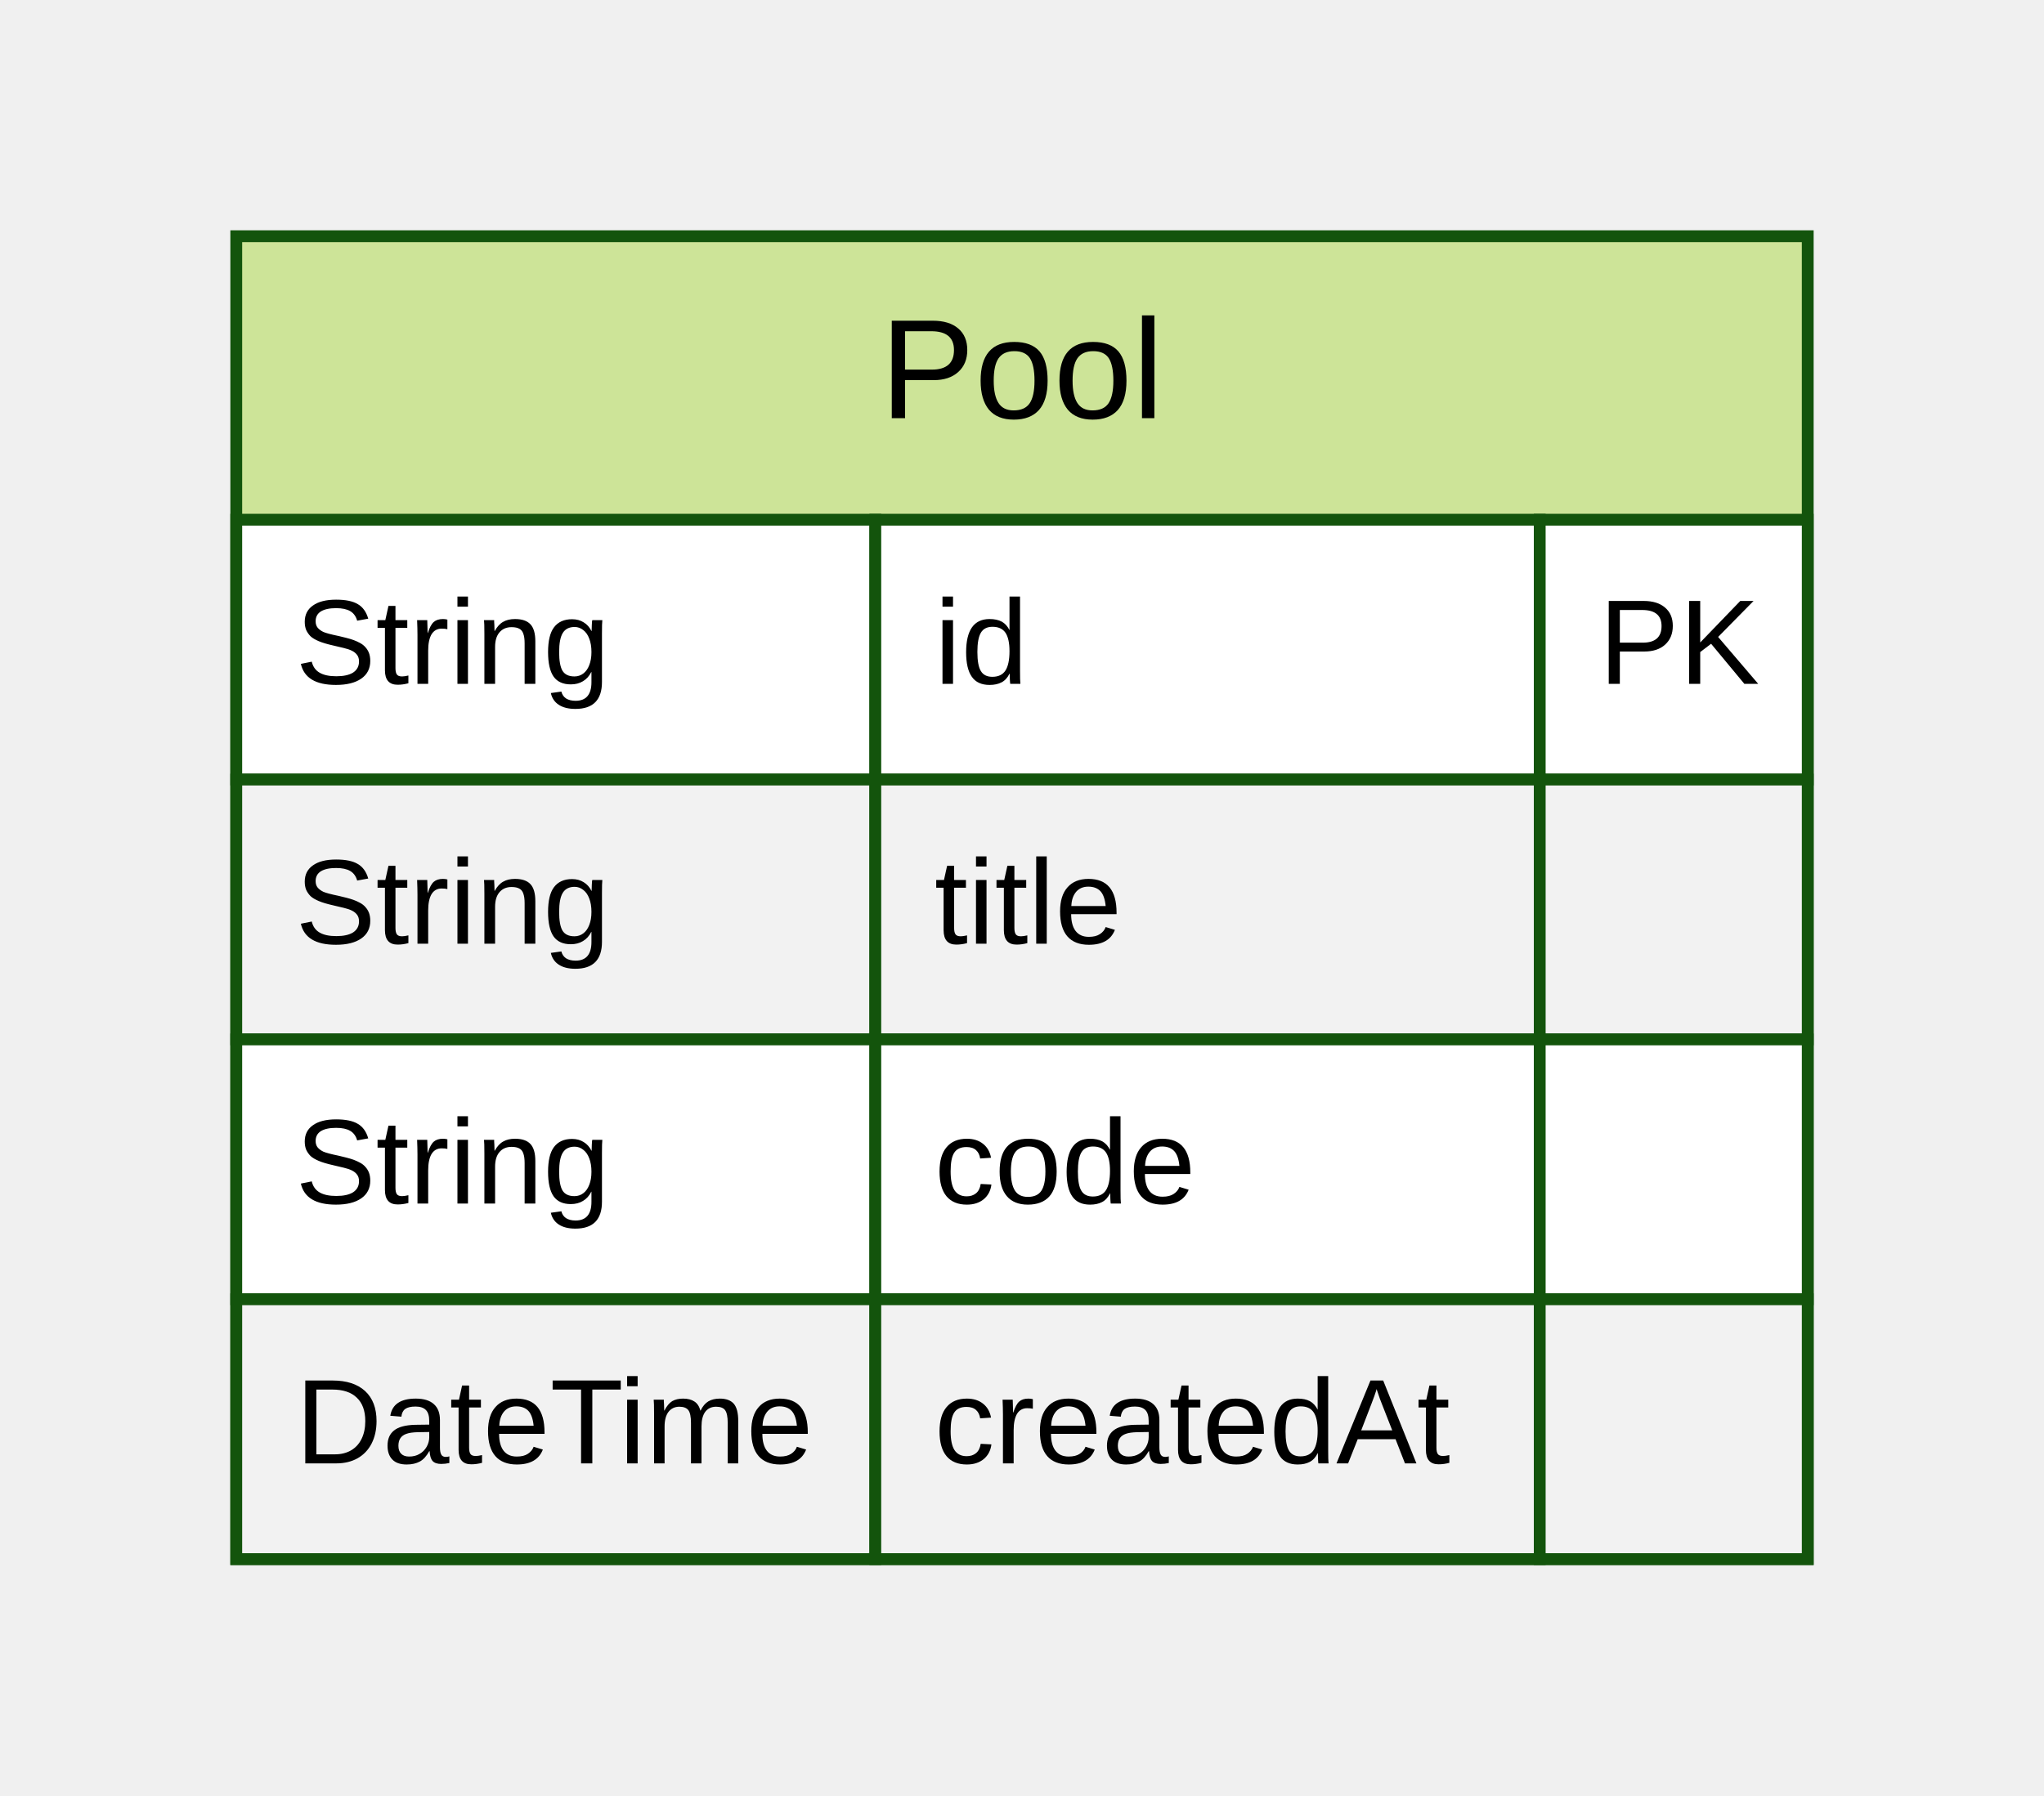
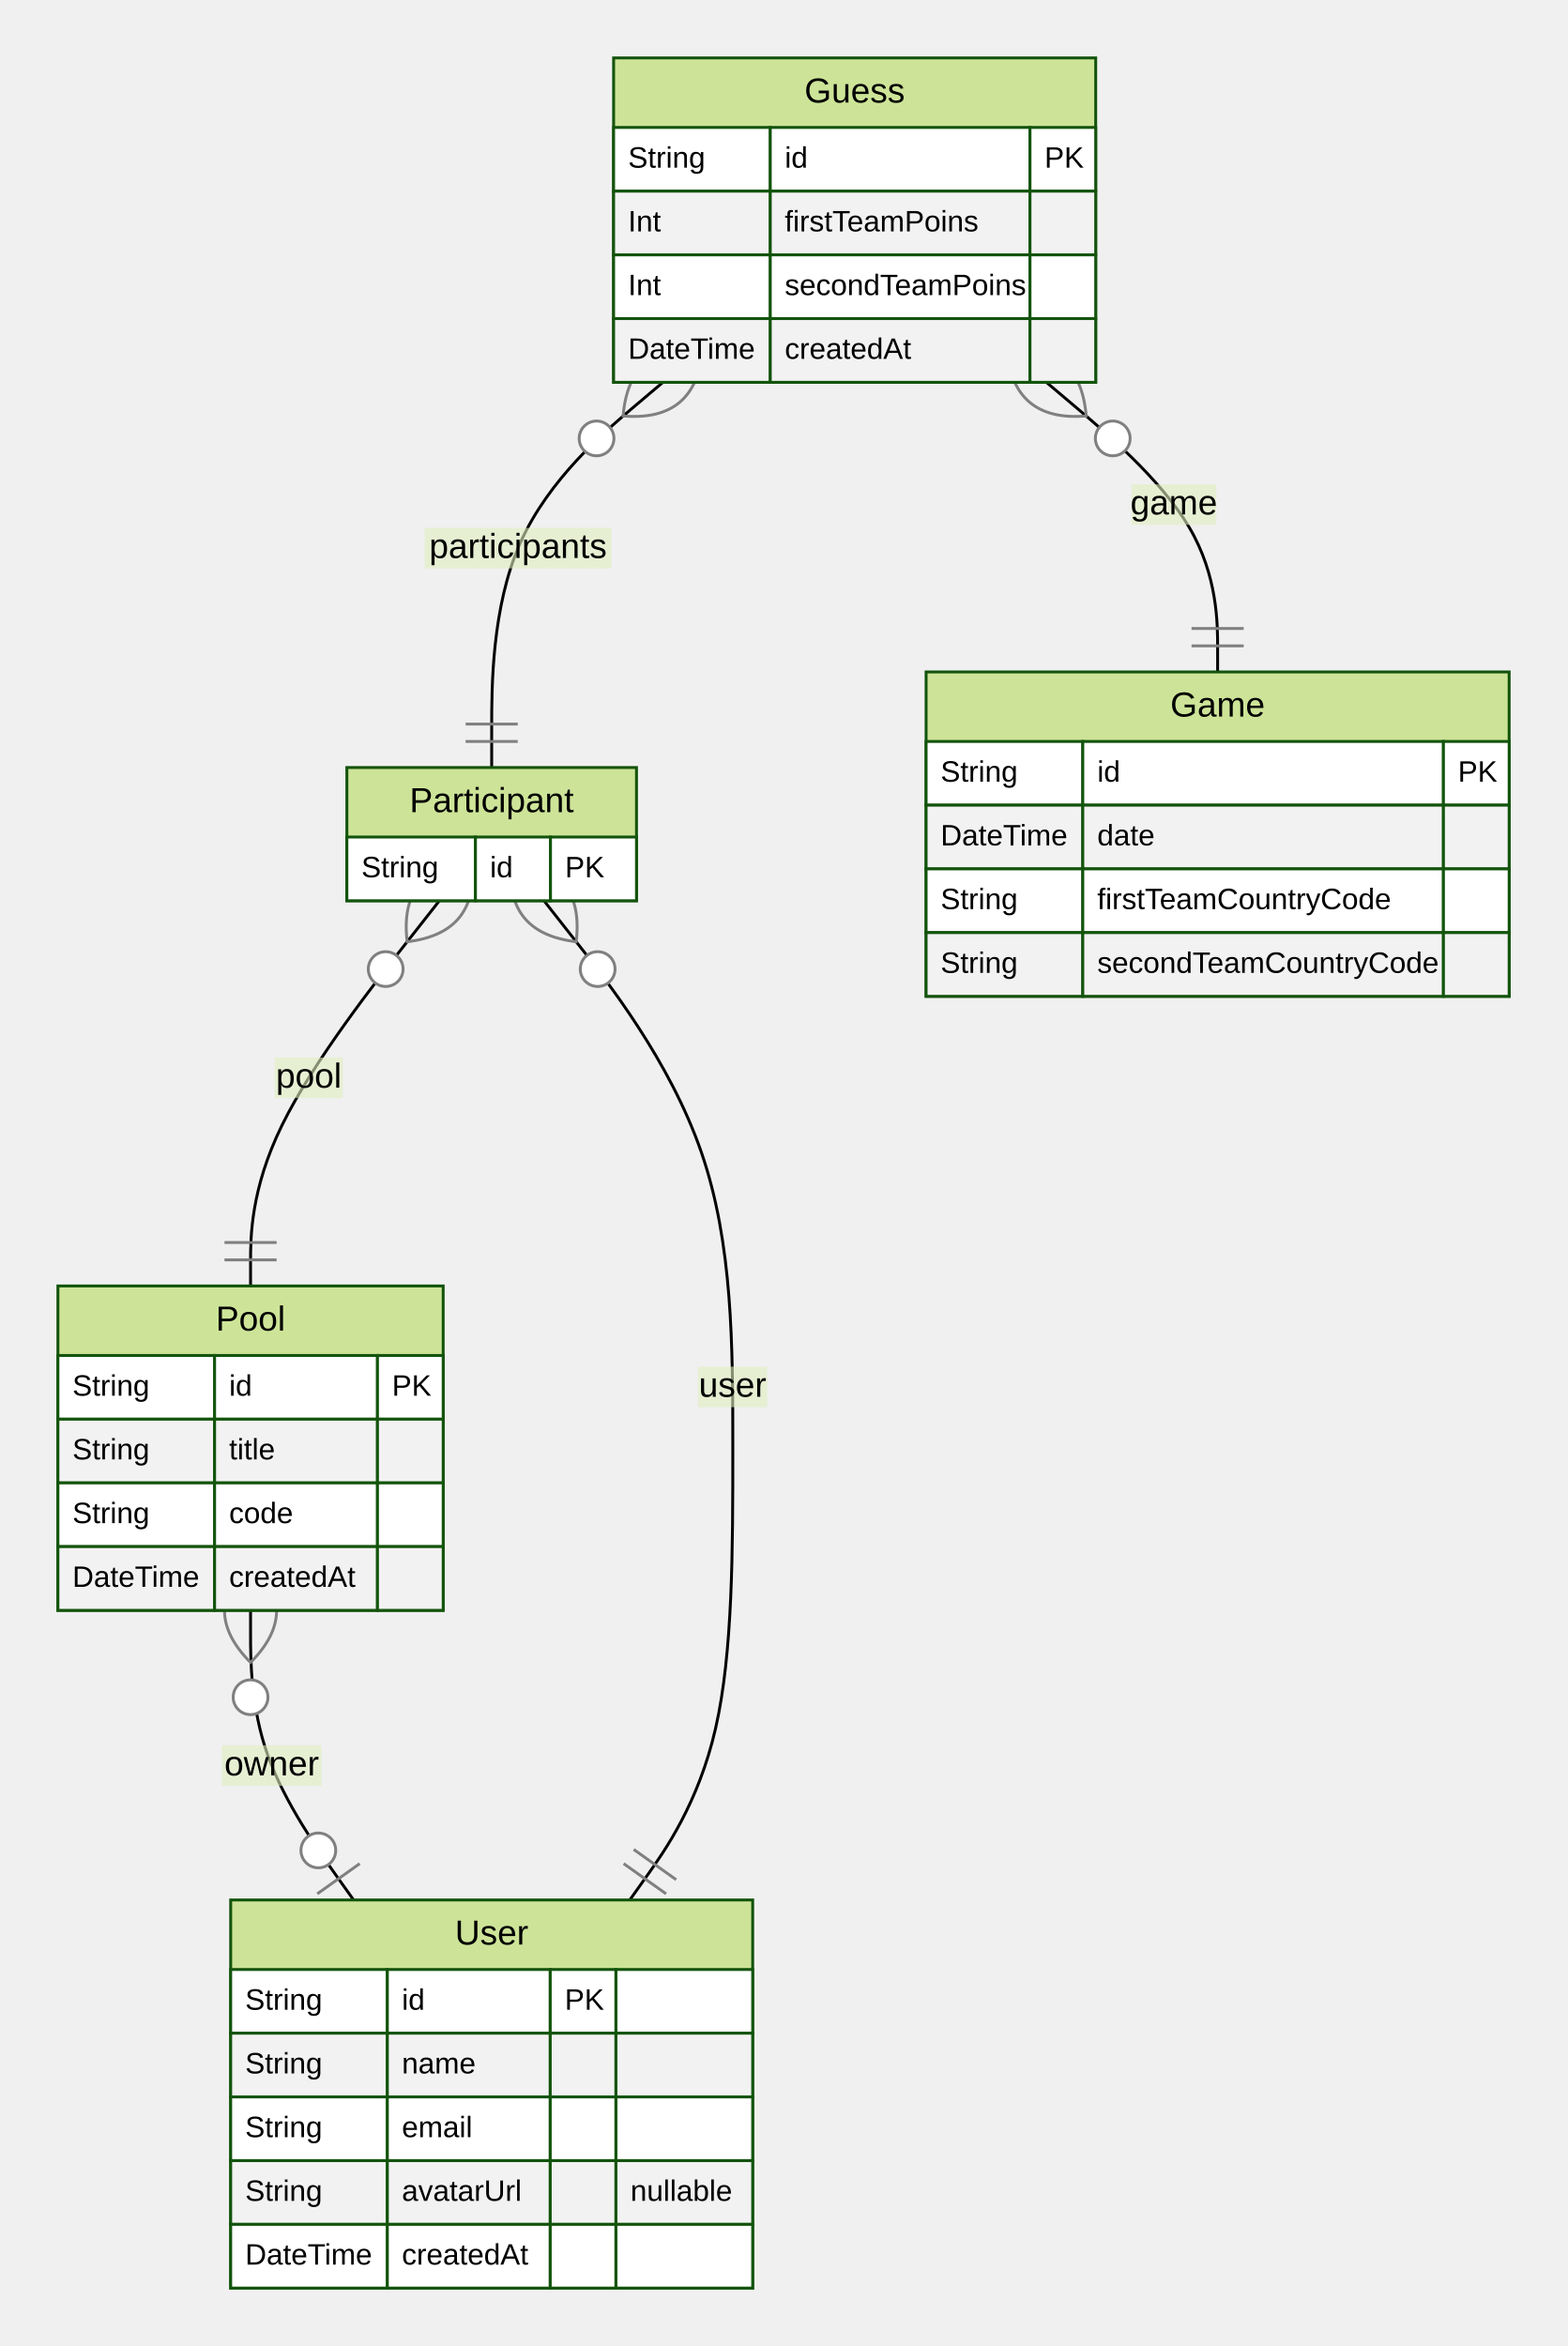
- <svg xmlns="http://www.w3.org/2000/svg" aria-labelledby="chart-title-mermaid-0 chart-desc-mermaid-0" role="img" viewBox="0 0 173.026 152" style="max-width: 173.026px; background-color: white;" width="100%" id="mermaid-0">
+ <svg xmlns="http://www.w3.org/2000/svg" aria-labelledby="chart-title-mermaid-0 chart-desc-mermaid-0" role="img" viewBox="0 0 541.082 810" style="max-width: 541.082px; background-color: white;" width="100%" id="mermaid-0">
  <style>#mermaid-0 {font-family:"trebuchet ms",verdana,arial,sans-serif;font-size:16px;fill:#000000;}#mermaid-0 .error-icon{fill:#552222;}#mermaid-0 .error-text{fill:#552222;stroke:#552222;}#mermaid-0 .edge-thickness-normal{stroke-width:2px;}#mermaid-0 .edge-thickness-thick{stroke-width:3.5px;}#mermaid-0 .edge-pattern-solid{stroke-dasharray:0;}#mermaid-0 .edge-pattern-dashed{stroke-dasharray:3;}#mermaid-0 .edge-pattern-dotted{stroke-dasharray:2;}#mermaid-0 .marker{fill:#000000;stroke:#000000;}#mermaid-0 .marker.cross{stroke:#000000;}#mermaid-0 svg{font-family:"trebuchet ms",verdana,arial,sans-serif;font-size:16px;}#mermaid-0 .entityBox{fill:#cde498;stroke:#13540c;}#mermaid-0 .attributeBoxOdd{fill:#ffffff;stroke:#13540c;}#mermaid-0 .attributeBoxEven{fill:#f2f2f2;stroke:#13540c;}#mermaid-0 .relationshipLabelBox{fill:hsl(78.158, 58.462%, 84.51%);opacity:0.7;background-color:hsl(78.158, 58.462%, 84.51%);}#mermaid-0 .relationshipLabelBox rect{opacity:0.5;}#mermaid-0 .relationshipLine{stroke:#000000;}#mermaid-0 :root{--mermaid-font-family:"trebuchet ms",verdana,arial,sans-serif;}</style>
  <g />
  <defs>
    <marker orient="auto" markerHeight="18" markerWidth="18" refY="9" refX="0" id="ONLY_ONE_START">
      <path d="M9,0 L9,18 M15,0 L15,18" fill="none" stroke="gray" />
    </marker>
  </defs>
  <defs>
    <marker orient="auto" markerHeight="18" markerWidth="18" refY="9" refX="18" id="ONLY_ONE_END">
      <path d="M3,0 L3,18 M9,0 L9,18" fill="none" stroke="gray" />
    </marker>
  </defs>
  <defs>
    <marker orient="auto" markerHeight="18" markerWidth="30" refY="9" refX="0" id="ZERO_OR_ONE_START">
      <circle r="6" cy="9" cx="21" fill="white" stroke="gray" />
      <path d="M9,0 L9,18" fill="none" stroke="gray" />
    </marker>
  </defs>
  <defs>
    <marker orient="auto" markerHeight="18" markerWidth="30" refY="9" refX="30" id="ZERO_OR_ONE_END">
      <circle r="6" cy="9" cx="9" fill="white" stroke="gray" />
      <path d="M21,0 L21,18" fill="none" stroke="gray" />
    </marker>
  </defs>
  <defs>
    <marker orient="auto" markerHeight="36" markerWidth="45" refY="18" refX="18" id="ONE_OR_MORE_START">
      <path d="M0,18 Q 18,0 36,18 Q 18,36 0,18 M42,9 L42,27" fill="none" stroke="gray" />
    </marker>
  </defs>
  <defs>
    <marker orient="auto" markerHeight="36" markerWidth="45" refY="18" refX="27" id="ONE_OR_MORE_END">
      <path d="M3,9 L3,27 M9,18 Q27,0 45,18 Q27,36 9,18" fill="none" stroke="gray" />
    </marker>
  </defs>
  <defs>
    <marker orient="auto" markerHeight="36" markerWidth="57" refY="18" refX="18" id="ZERO_OR_MORE_START">
      <circle r="6" cy="18" cx="48" fill="white" stroke="gray" />
      <path d="M0,18 Q18,0 36,18 Q18,36 0,18" fill="none" stroke="gray" />
    </marker>
  </defs>
  <defs>
    <marker orient="auto" markerHeight="36" markerWidth="57" refY="18" refX="39" id="ZERO_OR_MORE_END">
      <circle r="6" cy="18" cx="9" fill="white" stroke="gray" />
      <path d="M21,18 Q39,0 57,18 Q39,36 21,18" fill="none" stroke="gray" />
    </marker>
  </defs>
-   <g transform="translate(20,20 )" id="Pool">
+   <path marker-start="url(#ZERO_OR_MORE_START)" marker-end="url(#ZERO_OR_ONE_END)" fill="none" stroke="gray" d="M86.513,556L86.513,564.333C86.513,572.667,86.513,589.333,92.443,606C98.373,622.667,110.233,639.333,116.163,647.667L122.093,656" class="er relationshipLine" />
+   <path marker-start="url(#ZERO_OR_MORE_START)" marker-end="url(#ONLY_ONE_END)" fill="none" stroke="gray" d="M187.835,311L198.7,324.833C209.565,338.667,231.296,366.333,242.161,397.833C253.026,429.333,253.026,464.667,253.026,500C253.026,535.333,253.026,570.667,247.096,596.667C241.167,622.667,229.307,639.333,223.377,647.667L217.447,656" class="er relationshipLine" />
+   <path marker-start="url(#ZERO_OR_MORE_START)" marker-end="url(#ONLY_ONE_END)" fill="none" stroke="gray" d="M151.705,311L140.839,324.833C129.974,338.667,108.244,366.333,97.378,388.5C86.513,410.667,86.513,427.333,86.513,435.667L86.513,444" class="er relationshipLine" />
+   <path marker-start="url(#ZERO_OR_MORE_START)" marker-end="url(#ONLY_ONE_END)" fill="none" stroke="gray" d="M228.887,132L219.034,140.333C209.181,148.667,189.476,165.333,179.623,187.5C169.77,209.667,169.77,237.333,169.77,251.167L169.77,265" class="er relationshipLine" />
+   <path marker-start="url(#ZERO_OR_MORE_START)" marker-end="url(#ONLY_ONE_END)" fill="none" stroke="gray" d="M361.309,132L371.162,140.333C381.015,148.667,400.72,165.333,410.573,182C420.426,198.667,420.426,215.333,420.426,223.667L420.426,232" class="er relationshipLine" />
+   <g transform="translate(20,444 )" id="Pool">
    <rect height="112" width="133.026" y="0" x="0" stroke="gray" fill-opacity="100%" fill="honeydew" class="er entityBox" />
    <text transform="translate(66.51321,12)" style="font-family: &quot;trebuchet ms&quot;, verdana, arial, sans-serif;; font-size: 12px" text-anchor="middle" dominant-baseline="middle" y="0" x="0" id="entity-Pool" class="er entityLabel">Pool</text>
    <rect height="22" width="54.096" y="24" x="0" stroke="gray" fill-opacity="100%" fill="honeydew" class="er attributeBoxOdd" />
    <text transform="translate(5,35)" style="font-family: &quot;trebuchet ms&quot;, verdana, arial, sans-serif;; font-size: 10.2px" text-anchor="left" dominant-baseline="middle" y="0" x="0" id="entity-Pool-attr-1-type" class="er entityLabel">String</text>
    <rect height="22" width="56.243" y="24" x="54.096" stroke="gray" fill-opacity="100%" fill="honeydew" class="er attributeBoxOdd" />
    <text transform="translate(59.09555,35)" style="font-family: &quot;trebuchet ms&quot;, verdana, arial, sans-serif;; font-size: 10.2px" text-anchor="left" dominant-baseline="middle" y="0" x="0" id="entity-Pool-attr-1-name" class="er entityLabel">id</text>
    <rect height="22" width="22.688" y="24" x="110.339" stroke="gray" fill-opacity="100%" fill="honeydew" class="er attributeBoxOdd" />
    <text transform="translate(115.3387,35)" style="font-family: &quot;trebuchet ms&quot;, verdana, arial, sans-serif;; font-size: 10.2px" text-anchor="left" dominant-baseline="middle" y="0" x="0" id="entity-Pool-attr-1-key" class="er entityLabel">PK</text>
    <rect height="22" width="54.096" y="46" x="0" stroke="gray" fill-opacity="100%" fill="honeydew" class="er attributeBoxEven" />
    <text transform="translate(5,57)" style="font-family: &quot;trebuchet ms&quot;, verdana, arial, sans-serif;; font-size: 10.2px" text-anchor="left" dominant-baseline="middle" y="0" x="0" id="entity-Pool-attr-2-type" class="er entityLabel">String</text>
    <rect height="22" width="56.243" y="46" x="54.096" stroke="gray" fill-opacity="100%" fill="honeydew" class="er attributeBoxEven" />
    <text transform="translate(59.09555,57)" style="font-family: &quot;trebuchet ms&quot;, verdana, arial, sans-serif;; font-size: 10.2px" text-anchor="left" dominant-baseline="middle" y="0" x="0" id="entity-Pool-attr-2-name" class="er entityLabel">title</text>
    <rect height="22" width="22.688" y="46" x="110.339" stroke="gray" fill-opacity="100%" fill="honeydew" class="er attributeBoxEven" />
    <text transform="translate(115.3387,57)" style="font-family: &quot;trebuchet ms&quot;, verdana, arial, sans-serif;; font-size: 10.2px" text-anchor="left" dominant-baseline="middle" y="0" x="0" id="entity-Pool-attr-2-key" class="er entityLabel" />
    <rect height="22" width="54.096" y="68" x="0" stroke="gray" fill-opacity="100%" fill="honeydew" class="er attributeBoxOdd" />
    <text transform="translate(5,79)" style="font-family: &quot;trebuchet ms&quot;, verdana, arial, sans-serif;; font-size: 10.2px" text-anchor="left" dominant-baseline="middle" y="0" x="0" id="entity-Pool-attr-3-type" class="er entityLabel">String</text>
    <rect height="22" width="56.243" y="68" x="54.096" stroke="gray" fill-opacity="100%" fill="honeydew" class="er attributeBoxOdd" />
    <text transform="translate(59.09555,79)" style="font-family: &quot;trebuchet ms&quot;, verdana, arial, sans-serif;; font-size: 10.2px" text-anchor="left" dominant-baseline="middle" y="0" x="0" id="entity-Pool-attr-3-name" class="er entityLabel">code</text>
    <rect height="22" width="22.688" y="68" x="110.339" stroke="gray" fill-opacity="100%" fill="honeydew" class="er attributeBoxOdd" />
    <text transform="translate(115.3387,79)" style="font-family: &quot;trebuchet ms&quot;, verdana, arial, sans-serif;; font-size: 10.2px" text-anchor="left" dominant-baseline="middle" y="0" x="0" id="entity-Pool-attr-3-key" class="er entityLabel" />
    <rect height="22" width="54.096" y="90" x="0" stroke="gray" fill-opacity="100%" fill="honeydew" class="er attributeBoxEven" />
    <text transform="translate(5,101)" style="font-family: &quot;trebuchet ms&quot;, verdana, arial, sans-serif;; font-size: 10.2px" text-anchor="left" dominant-baseline="middle" y="0" x="0" id="entity-Pool-attr-4-type" class="er entityLabel">DateTime</text>
    <rect height="22" width="56.243" y="90" x="54.096" stroke="gray" fill-opacity="100%" fill="honeydew" class="er attributeBoxEven" />
    <text transform="translate(59.09555,101)" style="font-family: &quot;trebuchet ms&quot;, verdana, arial, sans-serif;; font-size: 10.2px" text-anchor="left" dominant-baseline="middle" y="0" x="0" id="entity-Pool-attr-4-name" class="er entityLabel">createdAt</text>
    <rect height="22" width="22.688" y="90" x="110.339" stroke="gray" fill-opacity="100%" fill="honeydew" class="er attributeBoxEven" />
    <text transform="translate(115.3387,101)" style="font-family: &quot;trebuchet ms&quot;, verdana, arial, sans-serif;; font-size: 10.2px" text-anchor="left" dominant-baseline="middle" y="0" x="0" id="entity-Pool-attr-4-key" class="er entityLabel" />
  </g>
+   <g transform="translate(119.7698,265 )" id="Participant">
+     <rect height="46" width="100" y="0" x="0" stroke="gray" fill-opacity="100%" fill="honeydew" class="er entityBox" />
+     <text transform="translate(50,12)" style="font-family: &quot;trebuchet ms&quot;, verdana, arial, sans-serif;; font-size: 12px" text-anchor="middle" dominant-baseline="middle" y="0" x="0" id="entity-Participant" class="er entityLabel">Participant</text>
+     <rect height="22" width="44.399" y="24" x="0" stroke="gray" fill-opacity="100%" fill="honeydew" class="er attributeBoxOdd" />
+     <text transform="translate(5,35)" style="font-family: &quot;trebuchet ms&quot;, verdana, arial, sans-serif;; font-size: 10.2px" text-anchor="left" dominant-baseline="middle" y="0" x="0" id="entity-Participant-attr-1-type" class="er entityLabel">String</text>
+     <rect height="22" width="25.911" y="24" x="44.399" stroke="gray" fill-opacity="100%" fill="honeydew" class="er attributeBoxOdd" />
+     <text transform="translate(49.39862,35)" style="font-family: &quot;trebuchet ms&quot;, verdana, arial, sans-serif;; font-size: 10.2px" text-anchor="left" dominant-baseline="middle" y="0" x="0" id="entity-Participant-attr-1-name" class="er entityLabel">id</text>
+     <rect height="22" width="29.69" y="24" x="70.31" stroke="gray" fill-opacity="100%" fill="honeydew" class="er attributeBoxOdd" />
+     <text transform="translate(75.30976,35)" style="font-family: &quot;trebuchet ms&quot;, verdana, arial, sans-serif;; font-size: 10.2px" text-anchor="left" dominant-baseline="middle" y="0" x="0" id="entity-Participant-attr-1-key" class="er entityLabel">PK</text>
+   </g>
+   <g transform="translate(79.65034,656 )" id="User">
+     <rect height="134" width="180.239" y="0" x="0" stroke="gray" fill-opacity="100%" fill="honeydew" class="er entityBox" />
+     <text transform="translate(90.11948,12)" style="font-family: &quot;trebuchet ms&quot;, verdana, arial, sans-serif;; font-size: 12px" text-anchor="middle" dominant-baseline="middle" y="0" x="0" id="entity-User" class="er entityLabel">User</text>
+     <rect height="22" width="54.096" y="24" x="0" stroke="gray" fill-opacity="100%" fill="honeydew" class="er attributeBoxOdd" />
+     <text transform="translate(5,35)" style="font-family: &quot;trebuchet ms&quot;, verdana, arial, sans-serif;; font-size: 10.2px" text-anchor="left" dominant-baseline="middle" y="0" x="0" id="entity-User-attr-1-type" class="er entityLabel">String</text>
+     <rect height="22" width="56.243" y="24" x="54.096" stroke="gray" fill-opacity="100%" fill="honeydew" class="er attributeBoxOdd" />
+     <text transform="translate(59.09555,35)" style="font-family: &quot;trebuchet ms&quot;, verdana, arial, sans-serif;; font-size: 10.2px" text-anchor="left" dominant-baseline="middle" y="0" x="0" id="entity-User-attr-1-name" class="er entityLabel">id</text>
+     <rect height="22" width="22.688" y="24" x="110.339" stroke="gray" fill-opacity="100%" fill="honeydew" class="er attributeBoxOdd" />
+     <text transform="translate(115.3387,35)" style="font-family: &quot;trebuchet ms&quot;, verdana, arial, sans-serif;; font-size: 10.2px" text-anchor="left" dominant-baseline="middle" y="0" x="0" id="entity-User-attr-1-key" class="er entityLabel">PK</text>
+     <rect height="22" width="47.213" y="24" x="133.026" stroke="gray" fill-opacity="100%" fill="honeydew" class="er attributeBoxOdd" />
+     <text transform="translate(138.0264,35)" style="font-family: &quot;trebuchet ms&quot;, verdana, arial, sans-serif;; font-size: 10.2px" text-anchor="left" dominant-baseline="middle" y="0" x="0" id="entity-User-attr-1-comment" class="er entityLabel" />
+     <rect height="22" width="54.096" y="46" x="0" stroke="gray" fill-opacity="100%" fill="honeydew" class="er attributeBoxEven" />
+     <text transform="translate(5,57)" style="font-family: &quot;trebuchet ms&quot;, verdana, arial, sans-serif;; font-size: 10.2px" text-anchor="left" dominant-baseline="middle" y="0" x="0" id="entity-User-attr-2-type" class="er entityLabel">String</text>
+     <rect height="22" width="56.243" y="46" x="54.096" stroke="gray" fill-opacity="100%" fill="honeydew" class="er attributeBoxEven" />
+     <text transform="translate(59.09555,57)" style="font-family: &quot;trebuchet ms&quot;, verdana, arial, sans-serif;; font-size: 10.2px" text-anchor="left" dominant-baseline="middle" y="0" x="0" id="entity-User-attr-2-name" class="er entityLabel">name</text>
+     <rect height="22" width="22.688" y="46" x="110.339" stroke="gray" fill-opacity="100%" fill="honeydew" class="er attributeBoxEven" />
+     <text transform="translate(115.3387,57)" style="font-family: &quot;trebuchet ms&quot;, verdana, arial, sans-serif;; font-size: 10.2px" text-anchor="left" dominant-baseline="middle" y="0" x="0" id="entity-User-attr-2-key" class="er entityLabel" />
+     <rect height="22" width="47.213" y="46" x="133.026" stroke="gray" fill-opacity="100%" fill="honeydew" class="er attributeBoxEven" />
+     <text transform="translate(138.0264,57)" style="font-family: &quot;trebuchet ms&quot;, verdana, arial, sans-serif;; font-size: 10.2px" text-anchor="left" dominant-baseline="middle" y="0" x="0" id="entity-User-attr-2-comment" class="er entityLabel" />
+     <rect height="22" width="54.096" y="68" x="0" stroke="gray" fill-opacity="100%" fill="honeydew" class="er attributeBoxOdd" />
+     <text transform="translate(5,79)" style="font-family: &quot;trebuchet ms&quot;, verdana, arial, sans-serif;; font-size: 10.2px" text-anchor="left" dominant-baseline="middle" y="0" x="0" id="entity-User-attr-3-type" class="er entityLabel">String</text>
+     <rect height="22" width="56.243" y="68" x="54.096" stroke="gray" fill-opacity="100%" fill="honeydew" class="er attributeBoxOdd" />
+     <text transform="translate(59.09555,79)" style="font-family: &quot;trebuchet ms&quot;, verdana, arial, sans-serif;; font-size: 10.2px" text-anchor="left" dominant-baseline="middle" y="0" x="0" id="entity-User-attr-3-name" class="er entityLabel">email</text>
+     <rect height="22" width="22.688" y="68" x="110.339" stroke="gray" fill-opacity="100%" fill="honeydew" class="er attributeBoxOdd" />
+     <text transform="translate(115.3387,79)" style="font-family: &quot;trebuchet ms&quot;, verdana, arial, sans-serif;; font-size: 10.2px" text-anchor="left" dominant-baseline="middle" y="0" x="0" id="entity-User-attr-3-key" class="er entityLabel" />
+     <rect height="22" width="47.213" y="68" x="133.026" stroke="gray" fill-opacity="100%" fill="honeydew" class="er attributeBoxOdd" />
+     <text transform="translate(138.0264,79)" style="font-family: &quot;trebuchet ms&quot;, verdana, arial, sans-serif;; font-size: 10.2px" text-anchor="left" dominant-baseline="middle" y="0" x="0" id="entity-User-attr-3-comment" class="er entityLabel" />
+     <rect height="22" width="54.096" y="90" x="0" stroke="gray" fill-opacity="100%" fill="honeydew" class="er attributeBoxEven" />
+     <text transform="translate(5,101)" style="font-family: &quot;trebuchet ms&quot;, verdana, arial, sans-serif;; font-size: 10.2px" text-anchor="left" dominant-baseline="middle" y="0" x="0" id="entity-User-attr-4-type" class="er entityLabel">String</text>
+     <rect height="22" width="56.243" y="90" x="54.096" stroke="gray" fill-opacity="100%" fill="honeydew" class="er attributeBoxEven" />
+     <text transform="translate(59.09555,101)" style="font-family: &quot;trebuchet ms&quot;, verdana, arial, sans-serif;; font-size: 10.2px" text-anchor="left" dominant-baseline="middle" y="0" x="0" id="entity-User-attr-4-name" class="er entityLabel">avatarUrl</text>
+     <rect height="22" width="22.688" y="90" x="110.339" stroke="gray" fill-opacity="100%" fill="honeydew" class="er attributeBoxEven" />
+     <text transform="translate(115.3387,101)" style="font-family: &quot;trebuchet ms&quot;, verdana, arial, sans-serif;; font-size: 10.2px" text-anchor="left" dominant-baseline="middle" y="0" x="0" id="entity-User-attr-4-key" class="er entityLabel" />
+     <rect height="22" width="47.213" y="90" x="133.026" stroke="gray" fill-opacity="100%" fill="honeydew" class="er attributeBoxEven" />
+     <text transform="translate(138.0264,101)" style="font-family: &quot;trebuchet ms&quot;, verdana, arial, sans-serif;; font-size: 10.2px" text-anchor="left" dominant-baseline="middle" y="0" x="0" id="entity-User-attr-4-comment" class="er entityLabel">nullable</text>
+     <rect height="22" width="54.096" y="112" x="0" stroke="gray" fill-opacity="100%" fill="honeydew" class="er attributeBoxOdd" />
+     <text transform="translate(5,123)" style="font-family: &quot;trebuchet ms&quot;, verdana, arial, sans-serif;; font-size: 10.2px" text-anchor="left" dominant-baseline="middle" y="0" x="0" id="entity-User-attr-5-type" class="er entityLabel">DateTime</text>
+     <rect height="22" width="56.243" y="112" x="54.096" stroke="gray" fill-opacity="100%" fill="honeydew" class="er attributeBoxOdd" />
+     <text transform="translate(59.09555,123)" style="font-family: &quot;trebuchet ms&quot;, verdana, arial, sans-serif;; font-size: 10.2px" text-anchor="left" dominant-baseline="middle" y="0" x="0" id="entity-User-attr-5-name" class="er entityLabel">createdAt</text>
+     <rect height="22" width="22.688" y="112" x="110.339" stroke="gray" fill-opacity="100%" fill="honeydew" class="er attributeBoxOdd" />
+     <text transform="translate(115.3387,123)" style="font-family: &quot;trebuchet ms&quot;, verdana, arial, sans-serif;; font-size: 10.2px" text-anchor="left" dominant-baseline="middle" y="0" x="0" id="entity-User-attr-5-key" class="er entityLabel" />
+     <rect height="22" width="47.213" y="112" x="133.026" stroke="gray" fill-opacity="100%" fill="honeydew" class="er attributeBoxOdd" />
+     <text transform="translate(138.0264,123)" style="font-family: &quot;trebuchet ms&quot;, verdana, arial, sans-serif;; font-size: 10.2px" text-anchor="left" dominant-baseline="middle" y="0" x="0" id="entity-User-attr-5-comment" class="er entityLabel" />
+   </g>
+   <g transform="translate(319.7698,232 )" id="Game">
+     <rect height="112" width="201.312" y="0" x="0" stroke="gray" fill-opacity="100%" fill="honeydew" class="er entityBox" />
+     <text transform="translate(100.6562,12)" style="font-family: &quot;trebuchet ms&quot;, verdana, arial, sans-serif;; font-size: 12px" text-anchor="middle" dominant-baseline="middle" y="0" x="0" id="entity-Game" class="er entityLabel">Game</text>
+     <rect height="22" width="54.096" y="24" x="0" stroke="gray" fill-opacity="100%" fill="honeydew" class="er attributeBoxOdd" />
+     <text transform="translate(5,35)" style="font-family: &quot;trebuchet ms&quot;, verdana, arial, sans-serif;; font-size: 10.2px" text-anchor="left" dominant-baseline="middle" y="0" x="0" id="entity-Game-attr-1-type" class="er entityLabel">String</text>
+     <rect height="22" width="124.529" y="24" x="54.096" stroke="gray" fill-opacity="100%" fill="honeydew" class="er attributeBoxOdd" />
+     <text transform="translate(59.09555,35)" style="font-family: &quot;trebuchet ms&quot;, verdana, arial, sans-serif;; font-size: 10.2px" text-anchor="left" dominant-baseline="middle" y="0" x="0" id="entity-Game-attr-1-name" class="er entityLabel">id</text>
+     <rect height="22" width="22.688" y="24" x="178.625" stroke="gray" fill-opacity="100%" fill="honeydew" class="er attributeBoxOdd" />
+     <text transform="translate(183.6248,35)" style="font-family: &quot;trebuchet ms&quot;, verdana, arial, sans-serif;; font-size: 10.2px" text-anchor="left" dominant-baseline="middle" y="0" x="0" id="entity-Game-attr-1-key" class="er entityLabel">PK</text>
+     <rect height="22" width="54.096" y="46" x="0" stroke="gray" fill-opacity="100%" fill="honeydew" class="er attributeBoxEven" />
+     <text transform="translate(5,57)" style="font-family: &quot;trebuchet ms&quot;, verdana, arial, sans-serif;; font-size: 10.2px" text-anchor="left" dominant-baseline="middle" y="0" x="0" id="entity-Game-attr-2-type" class="er entityLabel">DateTime</text>
+     <rect height="22" width="124.529" y="46" x="54.096" stroke="gray" fill-opacity="100%" fill="honeydew" class="er attributeBoxEven" />
+     <text transform="translate(59.09555,57)" style="font-family: &quot;trebuchet ms&quot;, verdana, arial, sans-serif;; font-size: 10.2px" text-anchor="left" dominant-baseline="middle" y="0" x="0" id="entity-Game-attr-2-name" class="er entityLabel">date</text>
+     <rect height="22" width="22.688" y="46" x="178.625" stroke="gray" fill-opacity="100%" fill="honeydew" class="er attributeBoxEven" />
+     <text transform="translate(183.6248,57)" style="font-family: &quot;trebuchet ms&quot;, verdana, arial, sans-serif;; font-size: 10.2px" text-anchor="left" dominant-baseline="middle" y="0" x="0" id="entity-Game-attr-2-key" class="er entityLabel" />
+     <rect height="22" width="54.096" y="68" x="0" stroke="gray" fill-opacity="100%" fill="honeydew" class="er attributeBoxOdd" />
+     <text transform="translate(5,79)" style="font-family: &quot;trebuchet ms&quot;, verdana, arial, sans-serif;; font-size: 10.2px" text-anchor="left" dominant-baseline="middle" y="0" x="0" id="entity-Game-attr-3-type" class="er entityLabel">String</text>
+     <rect height="22" width="124.529" y="68" x="54.096" stroke="gray" fill-opacity="100%" fill="honeydew" class="er attributeBoxOdd" />
+     <text transform="translate(59.09555,79)" style="font-family: &quot;trebuchet ms&quot;, verdana, arial, sans-serif;; font-size: 10.2px" text-anchor="left" dominant-baseline="middle" y="0" x="0" id="entity-Game-attr-3-name" class="er entityLabel">firstTeamCountryCode</text>
+     <rect height="22" width="22.688" y="68" x="178.625" stroke="gray" fill-opacity="100%" fill="honeydew" class="er attributeBoxOdd" />
+     <text transform="translate(183.6248,79)" style="font-family: &quot;trebuchet ms&quot;, verdana, arial, sans-serif;; font-size: 10.2px" text-anchor="left" dominant-baseline="middle" y="0" x="0" id="entity-Game-attr-3-key" class="er entityLabel" />
+     <rect height="22" width="54.096" y="90" x="0" stroke="gray" fill-opacity="100%" fill="honeydew" class="er attributeBoxEven" />
+     <text transform="translate(5,101)" style="font-family: &quot;trebuchet ms&quot;, verdana, arial, sans-serif;; font-size: 10.2px" text-anchor="left" dominant-baseline="middle" y="0" x="0" id="entity-Game-attr-4-type" class="er entityLabel">String</text>
+     <rect height="22" width="124.529" y="90" x="54.096" stroke="gray" fill-opacity="100%" fill="honeydew" class="er attributeBoxEven" />
+     <text transform="translate(59.09555,101)" style="font-family: &quot;trebuchet ms&quot;, verdana, arial, sans-serif;; font-size: 10.2px" text-anchor="left" dominant-baseline="middle" y="0" x="0" id="entity-Game-attr-4-name" class="er entityLabel">secondTeamCountryCode</text>
+     <rect height="22" width="22.688" y="90" x="178.625" stroke="gray" fill-opacity="100%" fill="honeydew" class="er attributeBoxEven" />
+     <text transform="translate(183.6248,101)" style="font-family: &quot;trebuchet ms&quot;, verdana, arial, sans-serif;; font-size: 10.2px" text-anchor="left" dominant-baseline="middle" y="0" x="0" id="entity-Game-attr-4-key" class="er entityLabel" />
+   </g>
+   <g transform="translate(211.8678,20 )" id="Guess">
+     <rect height="112" width="166.46" y="0" x="0" stroke="gray" fill-opacity="100%" fill="honeydew" class="er entityBox" />
+     <text transform="translate(83.23013,12)" style="font-family: &quot;trebuchet ms&quot;, verdana, arial, sans-serif;; font-size: 12px" text-anchor="middle" dominant-baseline="middle" y="0" x="0" id="entity-Guess" class="er entityLabel">Guess</text>
+     <rect height="22" width="54.096" y="24" x="0" stroke="gray" fill-opacity="100%" fill="honeydew" class="er attributeBoxOdd" />
+     <text transform="translate(5,35)" style="font-family: &quot;trebuchet ms&quot;, verdana, arial, sans-serif;; font-size: 10.2px" text-anchor="left" dominant-baseline="middle" y="0" x="0" id="entity-Guess-attr-1-type" class="er entityLabel">String</text>
+     <rect height="22" width="89.677" y="24" x="54.096" stroke="gray" fill-opacity="100%" fill="honeydew" class="er attributeBoxOdd" />
+     <text transform="translate(59.09555,35)" style="font-family: &quot;trebuchet ms&quot;, verdana, arial, sans-serif;; font-size: 10.2px" text-anchor="left" dominant-baseline="middle" y="0" x="0" id="entity-Guess-attr-1-name" class="er entityLabel">id</text>
+     <rect height="22" width="22.688" y="24" x="143.773" stroke="gray" fill-opacity="100%" fill="honeydew" class="er attributeBoxOdd" />
+     <text transform="translate(148.7726,35)" style="font-family: &quot;trebuchet ms&quot;, verdana, arial, sans-serif;; font-size: 10.2px" text-anchor="left" dominant-baseline="middle" y="0" x="0" id="entity-Guess-attr-1-key" class="er entityLabel">PK</text>
+     <rect height="22" width="54.096" y="46" x="0" stroke="gray" fill-opacity="100%" fill="honeydew" class="er attributeBoxEven" />
+     <text transform="translate(5,57)" style="font-family: &quot;trebuchet ms&quot;, verdana, arial, sans-serif;; font-size: 10.2px" text-anchor="left" dominant-baseline="middle" y="0" x="0" id="entity-Guess-attr-2-type" class="er entityLabel">Int</text>
+     <rect height="22" width="89.677" y="46" x="54.096" stroke="gray" fill-opacity="100%" fill="honeydew" class="er attributeBoxEven" />
+     <text transform="translate(59.09555,57)" style="font-family: &quot;trebuchet ms&quot;, verdana, arial, sans-serif;; font-size: 10.2px" text-anchor="left" dominant-baseline="middle" y="0" x="0" id="entity-Guess-attr-2-name" class="er entityLabel">firstTeamPoins</text>
+     <rect height="22" width="22.688" y="46" x="143.773" stroke="gray" fill-opacity="100%" fill="honeydew" class="er attributeBoxEven" />
+     <text transform="translate(148.7726,57)" style="font-family: &quot;trebuchet ms&quot;, verdana, arial, sans-serif;; font-size: 10.2px" text-anchor="left" dominant-baseline="middle" y="0" x="0" id="entity-Guess-attr-2-key" class="er entityLabel" />
+     <rect height="22" width="54.096" y="68" x="0" stroke="gray" fill-opacity="100%" fill="honeydew" class="er attributeBoxOdd" />
+     <text transform="translate(5,79)" style="font-family: &quot;trebuchet ms&quot;, verdana, arial, sans-serif;; font-size: 10.2px" text-anchor="left" dominant-baseline="middle" y="0" x="0" id="entity-Guess-attr-3-type" class="er entityLabel">Int</text>
+     <rect height="22" width="89.677" y="68" x="54.096" stroke="gray" fill-opacity="100%" fill="honeydew" class="er attributeBoxOdd" />
+     <text transform="translate(59.09555,79)" style="font-family: &quot;trebuchet ms&quot;, verdana, arial, sans-serif;; font-size: 10.2px" text-anchor="left" dominant-baseline="middle" y="0" x="0" id="entity-Guess-attr-3-name" class="er entityLabel">secondTeamPoins</text>
+     <rect height="22" width="22.688" y="68" x="143.773" stroke="gray" fill-opacity="100%" fill="honeydew" class="er attributeBoxOdd" />
+     <text transform="translate(148.7726,79)" style="font-family: &quot;trebuchet ms&quot;, verdana, arial, sans-serif;; font-size: 10.2px" text-anchor="left" dominant-baseline="middle" y="0" x="0" id="entity-Guess-attr-3-key" class="er entityLabel" />
+     <rect height="22" width="54.096" y="90" x="0" stroke="gray" fill-opacity="100%" fill="honeydew" class="er attributeBoxEven" />
+     <text transform="translate(5,101)" style="font-family: &quot;trebuchet ms&quot;, verdana, arial, sans-serif;; font-size: 10.2px" text-anchor="left" dominant-baseline="middle" y="0" x="0" id="entity-Guess-attr-4-type" class="er entityLabel">DateTime</text>
+     <rect height="22" width="89.677" y="90" x="54.096" stroke="gray" fill-opacity="100%" fill="honeydew" class="er attributeBoxEven" />
+     <text transform="translate(59.09555,101)" style="font-family: &quot;trebuchet ms&quot;, verdana, arial, sans-serif;; font-size: 10.2px" text-anchor="left" dominant-baseline="middle" y="0" x="0" id="entity-Guess-attr-4-name" class="er entityLabel">createdAt</text>
+     <rect height="22" width="22.688" y="90" x="143.773" stroke="gray" fill-opacity="100%" fill="honeydew" class="er attributeBoxEven" />
+     <text transform="translate(148.7726,101)" style="font-family: &quot;trebuchet ms&quot;, verdana, arial, sans-serif;; font-size: 10.2px" text-anchor="left" dominant-baseline="middle" y="0" x="0" id="entity-Guess-attr-4-key" class="er entityLabel" />
+   </g>
+   <rect fill-opacity="85%" fill="white" height="14" width="34.471" y="602.592" x="76.574" class="er relationshipLabelBox" />
+   <text style="font-family: &quot;trebuchet ms&quot;, verdana, arial, sans-serif;; font-size: 12px" dominant-baseline="middle" text-anchor="middle" y="609.592" x="93.81" id="rel1" class="er relationshipLabel">owner</text>
+   <rect fill-opacity="85%" fill="white" height="14" width="23.959" y="471.862" x="240.96" class="er relationshipLabelBox" />
+   <text style="font-family: &quot;trebuchet ms&quot;, verdana, arial, sans-serif;; font-size: 12px" dominant-baseline="middle" text-anchor="middle" y="478.862" x="252.94" id="rel2" class="er relationshipLabel">user</text>
+   <rect fill-opacity="85%" fill="white" height="14" width="23.564" y="365.133" x="94.824" class="er relationshipLabelBox" />
+   <text style="font-family: &quot;trebuchet ms&quot;, verdana, arial, sans-serif;; font-size: 12px" dominant-baseline="middle" text-anchor="middle" y="372.133" x="106.606" id="rel3" class="er relationshipLabel">pool</text>
+   <rect fill-opacity="85%" fill="white" height="14" width="64.502" y="182.256" x="146.616" class="er relationshipLabelBox" />
+   <text style="font-family: &quot;trebuchet ms&quot;, verdana, arial, sans-serif;; font-size: 12px" dominant-baseline="middle" text-anchor="middle" y="189.256" x="178.867" id="rel4" class="er relationshipLabel">participants</text>
+   <rect fill-opacity="85%" fill="white" height="14" width="29.289" y="167.222" x="390.665" class="er relationshipLabelBox" />
+   <text style="font-family: &quot;trebuchet ms&quot;, verdana, arial, sans-serif;; font-size: 12px" dominant-baseline="middle" text-anchor="middle" y="174.222" x="405.31" id="rel5" class="er relationshipLabel">game</text>
</svg>
